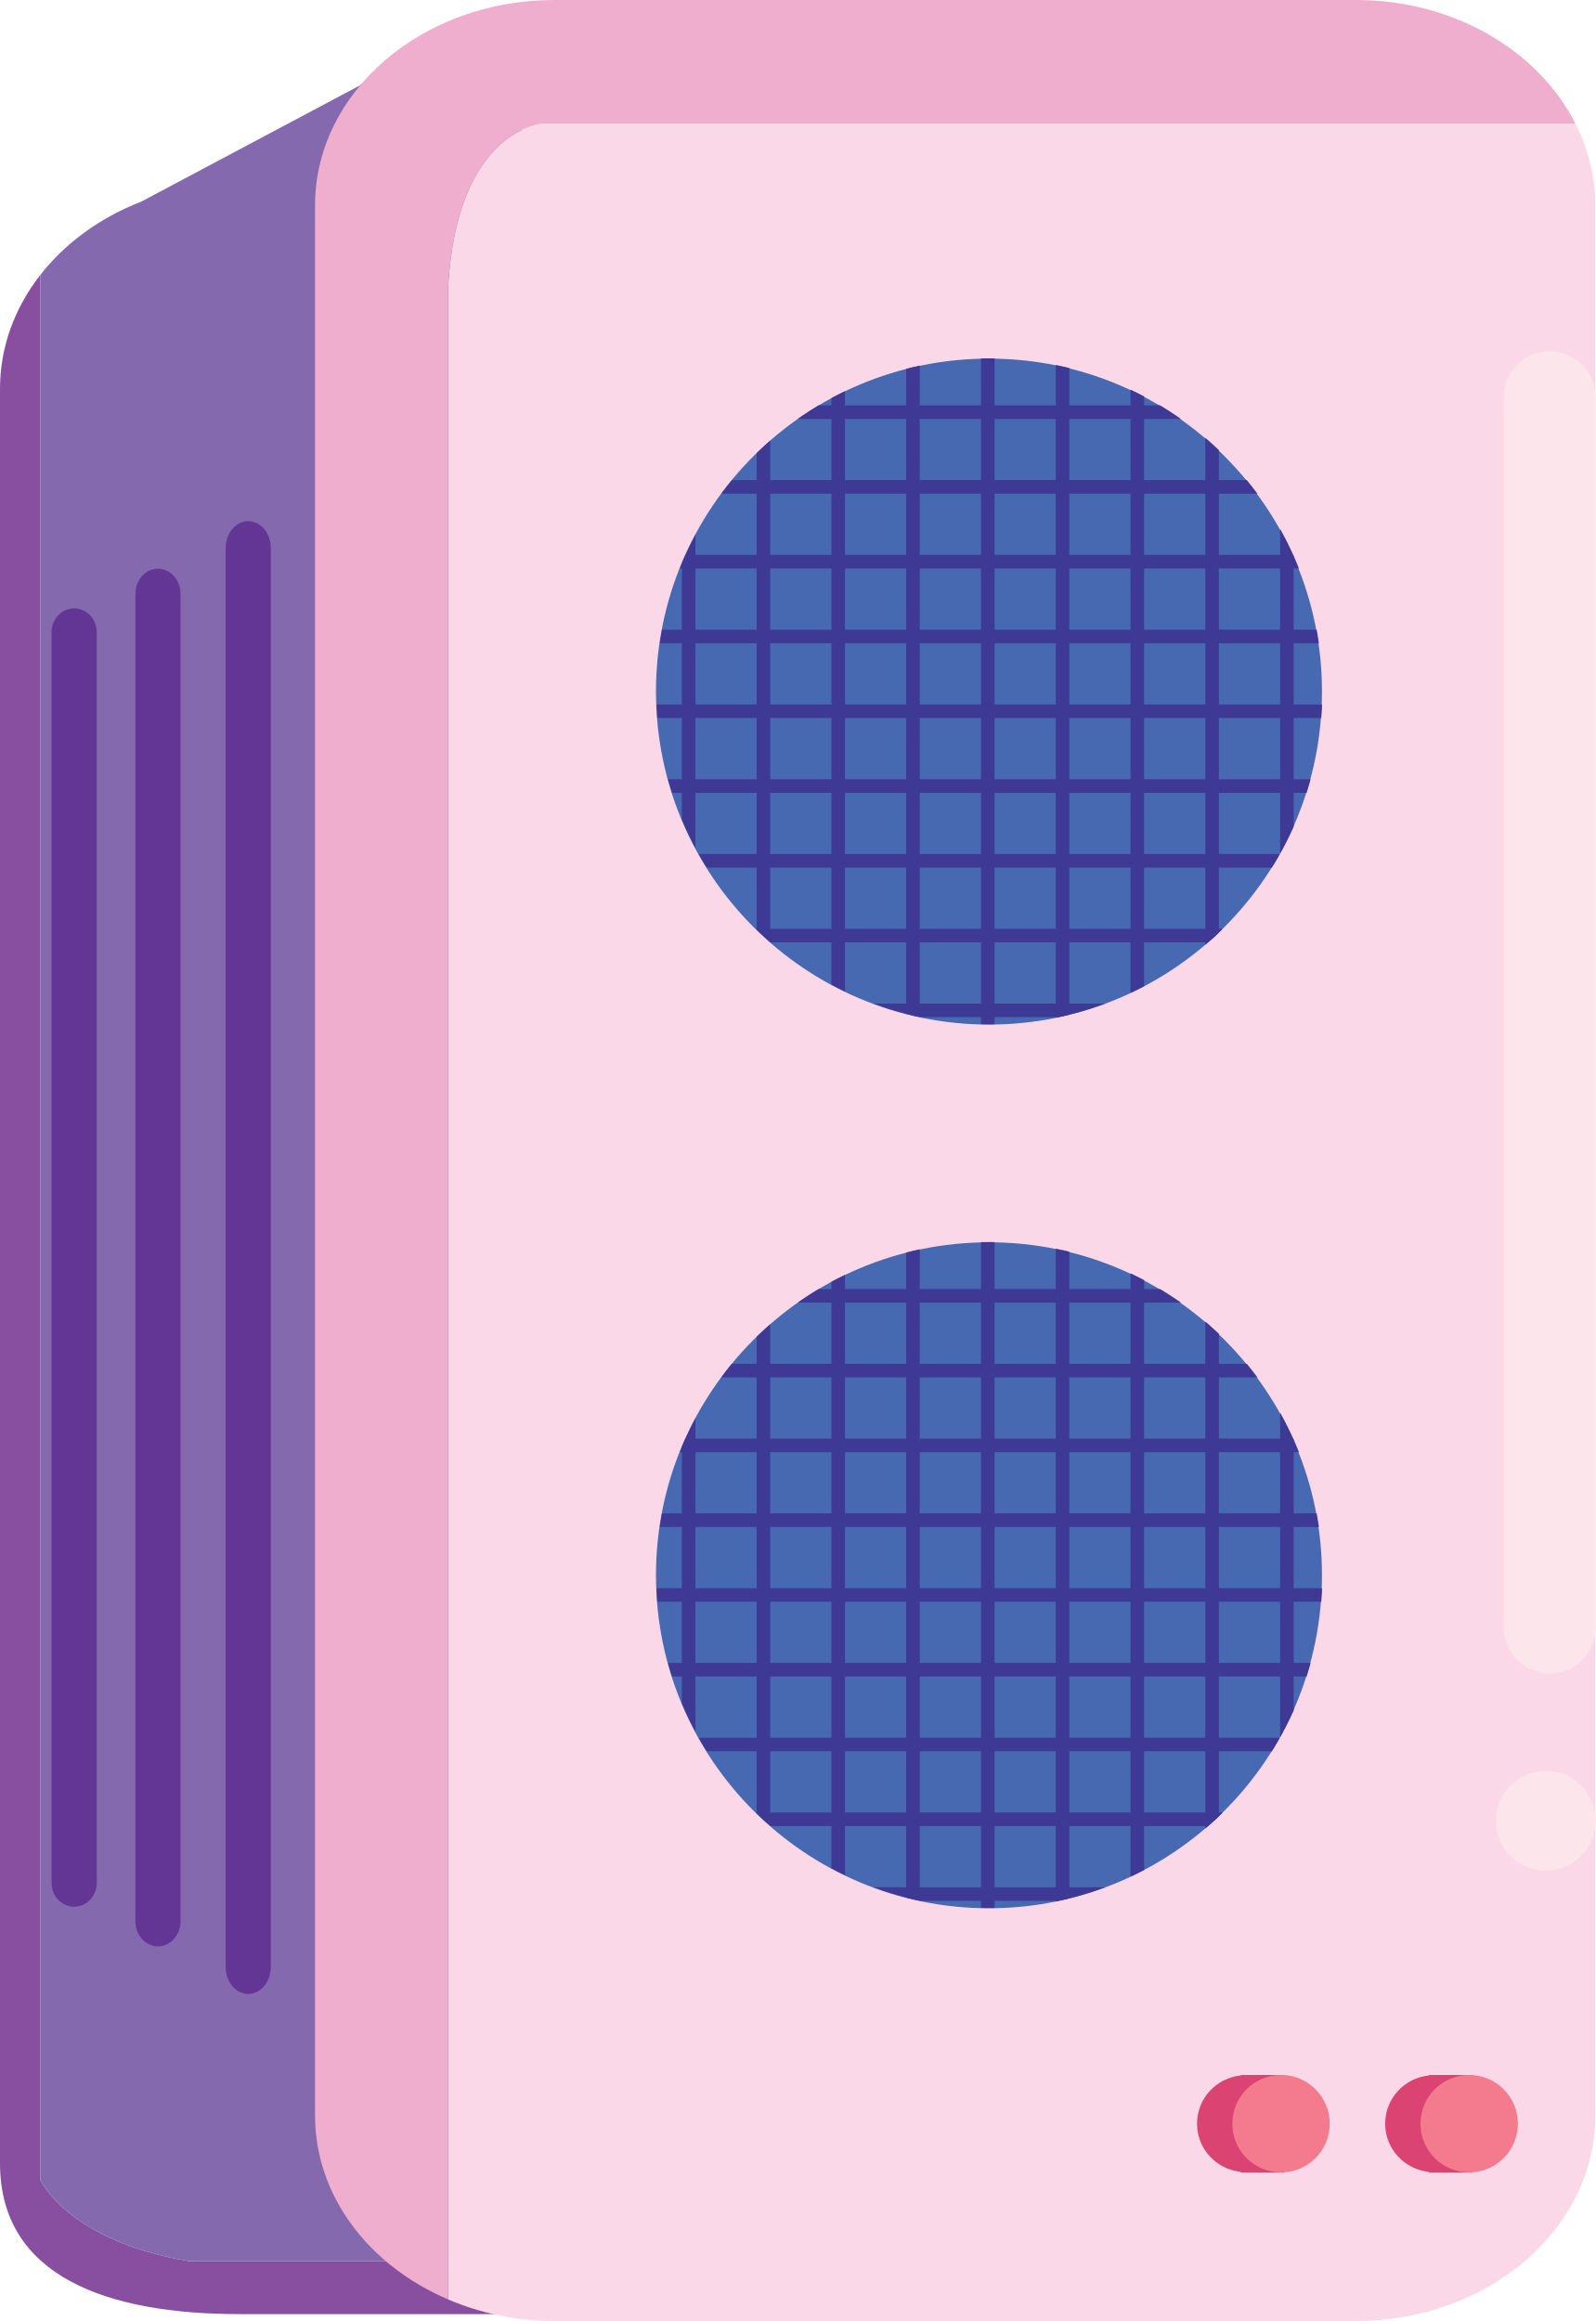
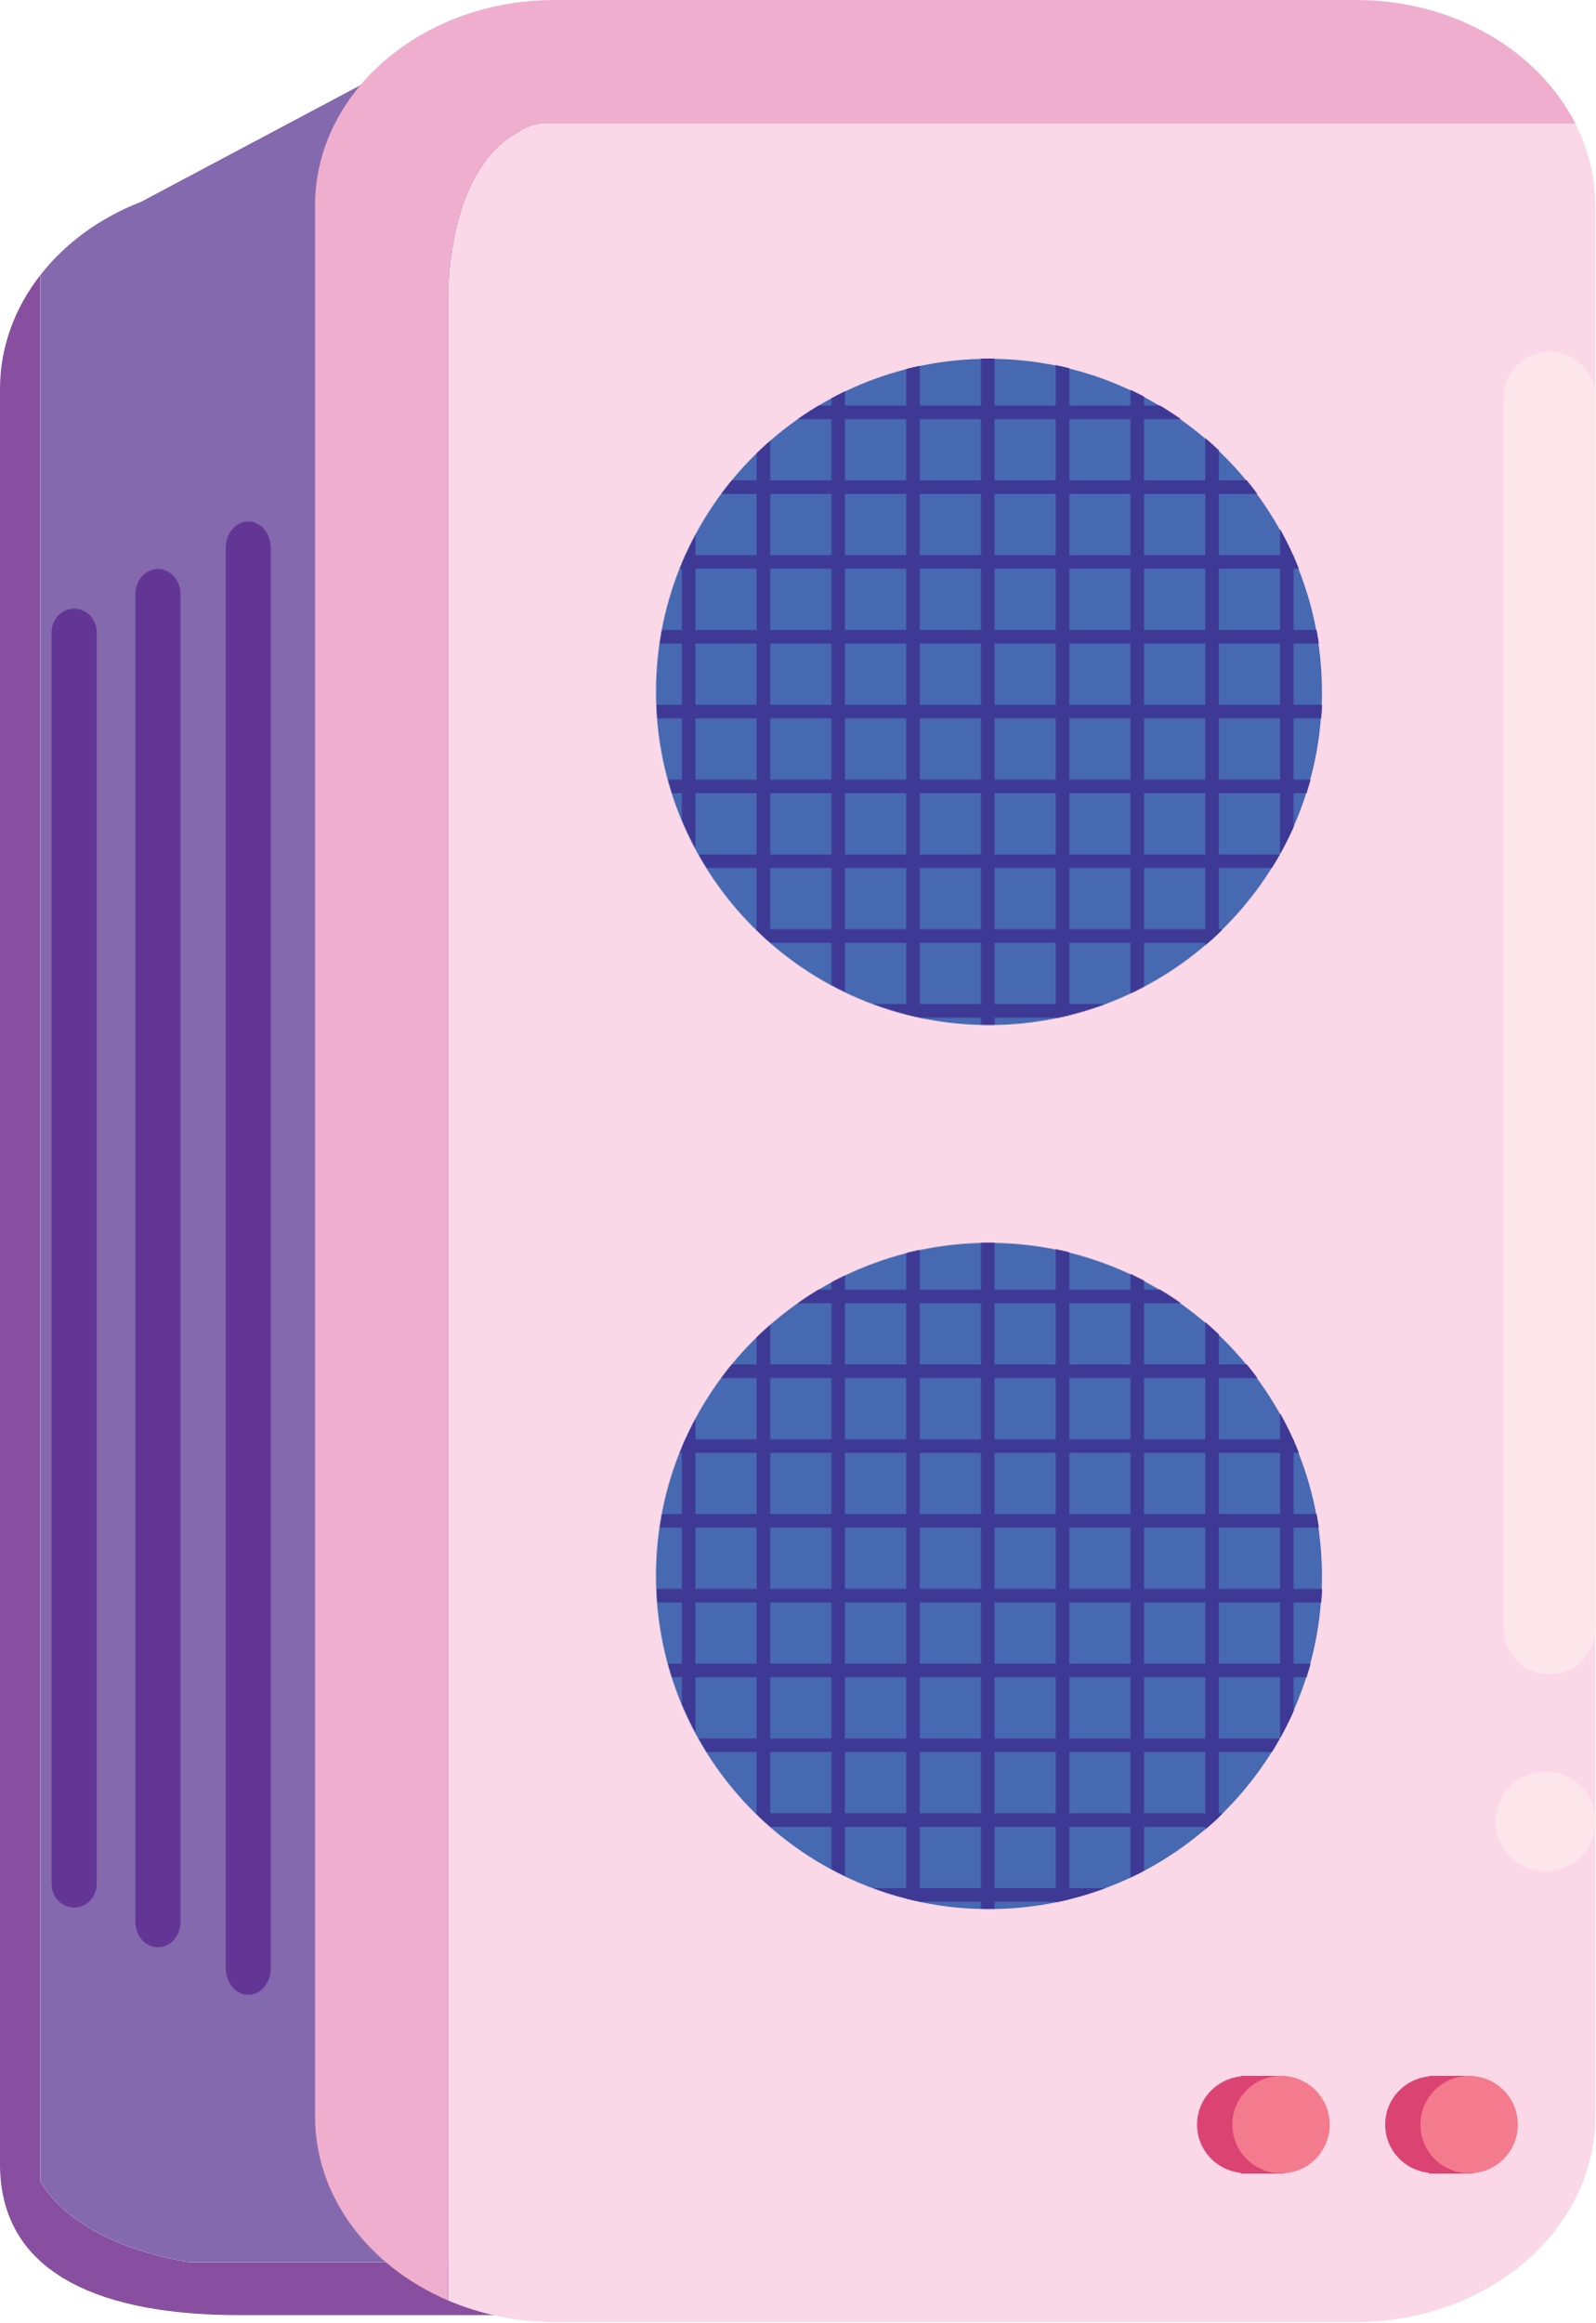
- <svg xmlns="http://www.w3.org/2000/svg" xmlns:xlink="http://www.w3.org/1999/xlink" version="1.1" id="Layer_1" x="0px" y="0px" width="106.176px" height="154.462px" viewBox="0 0 106.176 154.462" enable-background="new 0 0 106.176 154.462" xml:space="preserve">
+ <svg xmlns="http://www.w3.org/2000/svg" xmlns:xlink="http://www.w3.org/1999/xlink" version="1.1" id="Layer_1" x="0px" y="0px" width="100.176px" height="145.733px" viewBox="0 0 100.176 145.733" enable-background="new 0 0 100.176 145.733" xml:space="preserve">
  <g>
-     <path fill="#884E9F" d="M2.679,145.064V18.302C0.99,20.47,0,23.073,0,25.878v118.075c0,7.548,7.13,10.05,15.925,10.05H69.27   c2.937-1.836,5.338-2.918,7.374-3.512H12.632C4.489,149.135,2.679,145.064,2.679,145.064z" />
-     <path fill="#8469AE" d="M69.27,12.209H34.89L34.27,0.597V0.2L9.392,13.422c-2.735,1.059-5.061,2.762-6.713,4.881v126.761   c0,0,1.81,4.072,9.953,5.429h64.012c10.762-3.145,11.213,7.453,25.288-6.311V17.056C85.194,18.329,78.064,12.209,69.27,12.209z" />
+     <path fill="#884E9F" d="M2.528,136.865V17.268C0.934,19.313,0,21.769,0,24.415v111.402c0,7.12,6.727,9.481,15.025,9.481h50.33   c2.771-1.732,5.036-2.753,6.957-3.313H11.918C4.235,140.706,2.528,136.865,2.528,136.865z" />
+     <path fill="#8469AE" d="M65.355,11.519H32.918L32.333,0.563V0.189L8.861,12.663c-2.581,1-4.774,2.606-6.333,4.605v119.596   c0,0,1.707,3.842,9.391,5.122h60.394c10.153-2.967,10.579,7.031,23.858-5.954V16.092C80.378,17.293,73.652,11.519,65.355,11.519z" />
    <g>
      <g>
-         <path fill="#FBD8E7" d="M104.835,8.218h-68.68c0,0-5.729,0.3-6.333,10.857v133.953c2.132,0.91,4.527,1.435,7.069,1.435h53.346     c8.796,0,15.925-6.119,15.925-13.668V13.668C106.16,11.73,105.683,9.887,104.835,8.218z" />
-         <path fill="#F0AECE" d="M36.156,8.218h68.68C102.382,3.382,96.773,0,90.236,0H36.89c-8.793,0-15.924,6.12-15.924,13.668v127.125     c0,5.367,3.612,9.999,8.855,12.233V19.074C30.427,8.518,36.156,8.218,36.156,8.218z" />
+         <path fill="#FBD8E7" d="M98.909,7.754H34.111c0,0-5.405,0.283-5.975,10.243v126.381c2.012,0.858,4.271,1.354,6.67,1.354h50.33     c8.3,0,15.026-5.773,15.026-12.896V12.896C100.16,11.067,99.709,9.329,98.909,7.754z" />
+         <path fill="#F0AECE" d="M34.112,7.754H98.91C96.595,3.191,91.303,0,85.135,0h-50.33c-8.296,0-15.024,5.774-15.024,12.896v119.94     c0,5.064,3.408,9.433,8.354,11.541V17.996C28.707,8.037,34.112,7.754,34.112,7.754z" />
      </g>
-       <path fill="#FCE5EB" d="M106.176,108.316c0,1.688-1.368,3.054-3.054,3.054l0,0c-1.688,0-3.054-1.366-3.054-3.054V26.435    c0-1.686,1.366-3.054,3.054-3.054l0,0c1.686,0,3.054,1.368,3.054,3.054V108.316z" />
-       <circle fill="#FCE5EB" cx="102.859" cy="121.17" r="3.318" />
+       <path fill="#FCE5EB" d="M100.175,102.194c0,1.593-1.291,2.881-2.882,2.881l0,0c-1.593,0-2.882-1.288-2.882-2.881V24.941    c0-1.591,1.289-2.882,2.882-2.882l0,0c1.591,0,2.882,1.291,2.882,2.882V102.194z" />
+       <circle fill="#FCE5EB" cx="97.045" cy="114.321" r="3.13" />
    </g>
    <g>
-       <path fill="#DB4372" d="M86.144,141.331c0-0.748-0.263-1.426-0.688-1.977v-1.267h-2.885v0.034    c-1.635,0.168-2.912,1.531-2.912,3.209c0,1.677,1.277,3.04,2.912,3.207v0.053h2.885v-1.286    C85.881,142.757,86.144,142.076,86.144,141.331z" />
-       <circle fill="#F37B8D" cx="85.249" cy="141.331" r="3.242" />
+       <path fill="#DB4372" d="M81.275,133.342c0-0.706-0.248-1.345-0.648-1.865v-1.195h-2.723v0.033    c-1.542,0.158-2.747,1.443-2.747,3.027c0,1.581,1.205,2.867,2.747,3.025v0.05h2.723v-1.213    C81.027,134.688,81.275,134.046,81.275,133.342z" />
+       <circle fill="#F37B8D" cx="80.431" cy="133.342" r="3.059" />
    </g>
    <g>
-       <path fill="#633695" d="M6.435,125.309c0,0.874-0.671,1.583-1.501,1.583l0,0c-0.829,0-1.502-0.709-1.502-1.583V42.07    c0-0.875,0.673-1.583,1.502-1.583l0,0c0.831,0,1.501,0.708,1.501,1.583V125.309z" />
-       <path fill="#633695" d="M12.014,127.85c0,0.93-0.672,1.681-1.501,1.681l0,0c-0.831,0-1.502-0.751-1.502-1.681V39.527    c0-0.927,0.671-1.678,1.502-1.678l0,0c0.829,0,1.501,0.751,1.501,1.678V127.85z" />
-       <path fill="#633695" d="M18.021,130.902c0,0.991-0.671,1.795-1.502,1.795l0,0c-0.829,0-1.5-0.805-1.5-1.795V36.476    c0-0.991,0.672-1.794,1.5-1.794l0,0c0.831,0,1.502,0.804,1.502,1.794V130.902z" />
+       <path fill="#633695" d="M6.071,118.226c0,0.825-0.633,1.494-1.416,1.494l0,0c-0.782,0-1.417-0.669-1.417-1.494V39.692    c0-0.826,0.635-1.494,1.417-1.494l0,0c0.784,0,1.416,0.668,1.416,1.494V118.226z" />
+       <path fill="#633695" d="M11.335,120.624c0,0.877-0.634,1.586-1.416,1.586l0,0c-0.784,0-1.417-0.709-1.417-1.586V37.292    c0-0.874,0.633-1.583,1.417-1.583l0,0c0.782,0,1.416,0.708,1.416,1.583V120.624z" />
+       <path fill="#633695" d="M17.002,123.503c0,0.935-0.633,1.693-1.417,1.693l0,0c-0.782,0-1.415-0.76-1.415-1.693V34.415    c0-0.936,0.634-1.693,1.415-1.693l0,0c0.784,0,1.417,0.758,1.417,1.693V123.503z" />
    </g>
    <g>
-       <circle fill="#4769B2" cx="65.813" cy="46.025" r="22.16" />
+       <circle fill="#4769B2" cx="62.093" cy="43.424" r="20.907" />
      <g>
        <g>
-           <defs>
-             <circle id="SVGID_1_" cx="65.837" cy="46.007" r="22.16" />
-           </defs>
-           <clipPath id="SVGID_2_">
-             <use xlink:href="#SVGID_1_" overflow="visible" />
-           </clipPath>
-           <g clip-path="url(#SVGID_2_)">
-             <line fill="none" stroke="#3F3996" stroke-width="0.905" stroke-miterlimit="10" x1="39.192" y1="27.428" x2="88.954" y2="27.428" />
-             <line fill="none" stroke="#3F3996" stroke-width="0.905" stroke-miterlimit="10" x1="39.192" y1="32.405" x2="88.954" y2="32.405" />
-             <line fill="none" stroke="#3F3996" stroke-width="0.905" stroke-miterlimit="10" x1="39.192" y1="37.381" x2="88.954" y2="37.381" />
-             <line fill="none" stroke="#3F3996" stroke-width="0.905" stroke-miterlimit="10" x1="39.192" y1="42.357" x2="88.954" y2="42.357" />
-             <line fill="none" stroke="#3F3996" stroke-width="0.905" stroke-miterlimit="10" x1="39.192" y1="47.333" x2="88.954" y2="47.333" />
-             <line fill="none" stroke="#3F3996" stroke-width="0.905" stroke-miterlimit="10" x1="39.192" y1="52.31" x2="88.954" y2="52.31" />
-             <line fill="none" stroke="#3F3996" stroke-width="0.905" stroke-miterlimit="10" x1="39.192" y1="57.286" x2="88.954" y2="57.286" />
-             <line fill="none" stroke="#3F3996" stroke-width="0.905" stroke-miterlimit="10" x1="39.192" y1="62.264" x2="88.954" y2="62.264" />
-             <line fill="none" stroke="#3F3996" stroke-width="0.905" stroke-miterlimit="10" x1="39.192" y1="67.24" x2="88.954" y2="67.24" />
+           <g>
+             <defs>
+               <circle id="SVGID_1_" cx="62.115" cy="43.407" r="20.907" />
+             </defs>
+             <clipPath id="SVGID_2_">
+               <use xlink:href="#SVGID_1_" overflow="visible" />
+             </clipPath>
+             <g clip-path="url(#SVGID_2_)">
+               <line fill="none" stroke="#3F3996" stroke-width="0.854" stroke-miterlimit="10" x1="36.976" y1="25.878" x2="83.926" y2="25.878" />
+               <line fill="none" stroke="#3F3996" stroke-width="0.854" stroke-miterlimit="10" x1="36.976" y1="30.573" x2="83.926" y2="30.573" />
+               <line fill="none" stroke="#3F3996" stroke-width="0.854" stroke-miterlimit="10" x1="36.976" y1="35.268" x2="83.926" y2="35.268" />
+               <line fill="none" stroke="#3F3996" stroke-width="0.854" stroke-miterlimit="10" x1="36.976" y1="39.963" x2="83.926" y2="39.963" />
+               <line fill="none" stroke="#3F3996" stroke-width="0.854" stroke-miterlimit="10" x1="36.976" y1="44.658" x2="83.926" y2="44.658" />
+               <line fill="none" stroke="#3F3996" stroke-width="0.854" stroke-miterlimit="10" x1="36.976" y1="49.354" x2="83.926" y2="49.354" />
+               <line fill="none" stroke="#3F3996" stroke-width="0.854" stroke-miterlimit="10" x1="36.976" y1="54.048" x2="83.926" y2="54.048" />
+               <line fill="none" stroke="#3F3996" stroke-width="0.854" stroke-miterlimit="10" x1="36.976" y1="58.745" x2="83.926" y2="58.745" />
+               <line fill="none" stroke="#3F3996" stroke-width="0.854" stroke-miterlimit="10" x1="36.976" y1="63.439" x2="83.926" y2="63.439" />
+             </g>
          </g>
        </g>
        <g>
-           <defs>
-             <circle id="SVGID_3_" cx="65.837" cy="46.007" r="22.16" />
-           </defs>
-           <clipPath id="SVGID_4_">
-             <use xlink:href="#SVGID_3_" overflow="visible" />
-           </clipPath>
-           <g clip-path="url(#SVGID_4_)">
-             <line fill="none" stroke="#3F3996" stroke-width="0.905" stroke-miterlimit="10" x1="85.638" y1="22.452" x2="85.638" y2="72.216" />
-             <line fill="none" stroke="#3F3996" stroke-width="0.905" stroke-miterlimit="10" x1="80.661" y1="22.452" x2="80.661" y2="72.216" />
-             <line fill="none" stroke="#3F3996" stroke-width="0.905" stroke-miterlimit="10" x1="75.685" y1="22.452" x2="75.685" y2="72.216" />
-             <line fill="none" stroke="#3F3996" stroke-width="0.905" stroke-miterlimit="10" x1="70.709" y1="22.452" x2="70.709" y2="72.216" />
-             <line fill="none" stroke="#3F3996" stroke-width="0.905" stroke-miterlimit="10" x1="65.733" y1="22.452" x2="65.733" y2="72.216" />
-             <line fill="none" stroke="#3F3996" stroke-width="0.905" stroke-miterlimit="10" x1="60.756" y1="22.452" x2="60.756" y2="72.216" />
-             <line fill="none" stroke="#3F3996" stroke-width="0.905" stroke-miterlimit="10" x1="55.781" y1="22.452" x2="55.781" y2="72.216" />
-             <line fill="none" stroke="#3F3996" stroke-width="0.905" stroke-miterlimit="10" x1="50.804" y1="22.452" x2="50.804" y2="72.216" />
-             <line fill="none" stroke="#3F3996" stroke-width="0.905" stroke-miterlimit="10" x1="45.828" y1="22.452" x2="45.828" y2="72.216" />
+           <g>
+             <defs>
+               <circle id="SVGID_3_" cx="62.115" cy="43.407" r="20.907" />
+             </defs>
+             <clipPath id="SVGID_4_">
+               <use xlink:href="#SVGID_3_" overflow="visible" />
+             </clipPath>
+             <g clip-path="url(#SVGID_4_)">
+               <line fill="none" stroke="#3F3996" stroke-width="0.854" stroke-miterlimit="10" x1="80.797" y1="21.183" x2="80.797" y2="68.134" />
+               <line fill="none" stroke="#3F3996" stroke-width="0.854" stroke-miterlimit="10" x1="76.102" y1="21.183" x2="76.102" y2="68.134" />
+               <line fill="none" stroke="#3F3996" stroke-width="0.854" stroke-miterlimit="10" x1="71.406" y1="21.183" x2="71.406" y2="68.134" />
+               <line fill="none" stroke="#3F3996" stroke-width="0.854" stroke-miterlimit="10" x1="66.713" y1="21.183" x2="66.713" y2="68.134" />
+               <line fill="none" stroke="#3F3996" stroke-width="0.854" stroke-miterlimit="10" x1="62.018" y1="21.183" x2="62.018" y2="68.134" />
+               <line fill="none" stroke="#3F3996" stroke-width="0.854" stroke-miterlimit="10" x1="57.323" y1="21.183" x2="57.323" y2="68.134" />
+               <line fill="none" stroke="#3F3996" stroke-width="0.854" stroke-miterlimit="10" x1="52.628" y1="21.183" x2="52.628" y2="68.134" />
+               <line fill="none" stroke="#3F3996" stroke-width="0.854" stroke-miterlimit="10" x1="47.932" y1="21.183" x2="47.932" y2="68.134" />
+               <line fill="none" stroke="#3F3996" stroke-width="0.854" stroke-miterlimit="10" x1="43.238" y1="21.183" x2="43.238" y2="68.134" />
+             </g>
          </g>
        </g>
      </g>
    </g>
    <g>
-       <circle fill="#4769B2" cx="65.813" cy="104.834" r="22.16" />
+       <circle fill="#4769B2" cx="62.093" cy="98.909" r="20.908" />
      <g>
        <g>
-           <defs>
-             <circle id="SVGID_5_" cx="65.837" cy="104.817" r="22.161" />
-           </defs>
-           <clipPath id="SVGID_6_">
-             <use xlink:href="#SVGID_5_" overflow="visible" />
-           </clipPath>
-           <g clip-path="url(#SVGID_6_)">
-             <line fill="none" stroke="#3F3996" stroke-width="0.905" stroke-miterlimit="10" x1="39.192" y1="86.239" x2="88.954" y2="86.239" />
-             <line fill="none" stroke="#3F3996" stroke-width="0.905" stroke-miterlimit="10" x1="39.192" y1="91.215" x2="88.954" y2="91.215" />
-             <line fill="none" stroke="#3F3996" stroke-width="0.905" stroke-miterlimit="10" x1="39.192" y1="96.191" x2="88.954" y2="96.191" />
-             <line fill="none" stroke="#3F3996" stroke-width="0.905" stroke-miterlimit="10" x1="39.192" y1="101.167" x2="88.954" y2="101.167" />
-             <line fill="none" stroke="#3F3996" stroke-width="0.905" stroke-miterlimit="10" x1="39.192" y1="106.144" x2="88.954" y2="106.144" />
-             <line fill="none" stroke="#3F3996" stroke-width="0.905" stroke-miterlimit="10" x1="39.192" y1="111.119" x2="88.954" y2="111.119" />
-             <line fill="none" stroke="#3F3996" stroke-width="0.905" stroke-miterlimit="10" x1="39.192" y1="116.096" x2="88.954" y2="116.096" />
-             <line fill="none" stroke="#3F3996" stroke-width="0.905" stroke-miterlimit="10" x1="39.192" y1="121.073" x2="88.954" y2="121.073" />
-             <line fill="none" stroke="#3F3996" stroke-width="0.905" stroke-miterlimit="10" x1="39.192" y1="126.05" x2="88.954" y2="126.05" />
+           <g>
+             <defs>
+               <circle id="SVGID_5_" cx="62.115" cy="98.893" r="20.909" />
+             </defs>
+             <clipPath id="SVGID_6_">
+               <use xlink:href="#SVGID_5_" overflow="visible" />
+             </clipPath>
+             <g clip-path="url(#SVGID_6_)">
+               <line fill="none" stroke="#3F3996" stroke-width="0.854" stroke-miterlimit="10" x1="36.976" y1="81.365" x2="83.926" y2="81.365" />
+               <line fill="none" stroke="#3F3996" stroke-width="0.854" stroke-miterlimit="10" x1="36.976" y1="86.06" x2="83.926" y2="86.06" />
+               <line fill="none" stroke="#3F3996" stroke-width="0.854" stroke-miterlimit="10" x1="36.976" y1="90.754" x2="83.926" y2="90.754" />
+               <line fill="none" stroke="#3F3996" stroke-width="0.854" stroke-miterlimit="10" x1="36.976" y1="95.449" x2="83.926" y2="95.449" />
+               <line fill="none" stroke="#3F3996" stroke-width="0.854" stroke-miterlimit="10" x1="36.976" y1="100.145" x2="83.926" y2="100.145" />
+               <line fill="none" stroke="#3F3996" stroke-width="0.854" stroke-miterlimit="10" x1="36.976" y1="104.839" x2="83.926" y2="104.839" />
+               <line fill="none" stroke="#3F3996" stroke-width="0.854" stroke-miterlimit="10" x1="36.976" y1="109.535" x2="83.926" y2="109.535" />
+               <line fill="none" stroke="#3F3996" stroke-width="0.854" stroke-miterlimit="10" x1="36.976" y1="114.23" x2="83.926" y2="114.23" />
+               <line fill="none" stroke="#3F3996" stroke-width="0.854" stroke-miterlimit="10" x1="36.976" y1="118.925" x2="83.926" y2="118.925" />
+             </g>
          </g>
        </g>
        <g>
-           <defs>
-             <circle id="SVGID_7_" cx="65.837" cy="104.817" r="22.161" />
-           </defs>
-           <clipPath id="SVGID_8_">
-             <use xlink:href="#SVGID_7_" overflow="visible" />
-           </clipPath>
-           <g clip-path="url(#SVGID_8_)">
-             <line fill="none" stroke="#3F3996" stroke-width="0.905" stroke-miterlimit="10" x1="85.638" y1="81.262" x2="85.638" y2="131.027" />
-             <line fill="none" stroke="#3F3996" stroke-width="0.905" stroke-miterlimit="10" x1="80.661" y1="81.262" x2="80.661" y2="131.027" />
-             <line fill="none" stroke="#3F3996" stroke-width="0.905" stroke-miterlimit="10" x1="75.685" y1="81.262" x2="75.685" y2="131.027" />
-             <line fill="none" stroke="#3F3996" stroke-width="0.905" stroke-miterlimit="10" x1="70.709" y1="81.262" x2="70.709" y2="131.027" />
-             <line fill="none" stroke="#3F3996" stroke-width="0.905" stroke-miterlimit="10" x1="65.733" y1="81.262" x2="65.733" y2="131.027" />
-             <line fill="none" stroke="#3F3996" stroke-width="0.905" stroke-miterlimit="10" x1="60.756" y1="81.262" x2="60.756" y2="131.027" />
-             <line fill="none" stroke="#3F3996" stroke-width="0.905" stroke-miterlimit="10" x1="55.781" y1="81.262" x2="55.781" y2="131.027" />
-             <line fill="none" stroke="#3F3996" stroke-width="0.905" stroke-miterlimit="10" x1="50.804" y1="81.262" x2="50.804" y2="131.027" />
-             <line fill="none" stroke="#3F3996" stroke-width="0.905" stroke-miterlimit="10" x1="45.828" y1="81.262" x2="45.828" y2="131.027" />
+           <g>
+             <defs>
+               <circle id="SVGID_7_" cx="62.115" cy="98.893" r="20.909" />
+             </defs>
+             <clipPath id="SVGID_8_">
+               <use xlink:href="#SVGID_7_" overflow="visible" />
+             </clipPath>
+             <g clip-path="url(#SVGID_8_)">
+               <line fill="none" stroke="#3F3996" stroke-width="0.854" stroke-miterlimit="10" x1="80.797" y1="76.669" x2="80.797" y2="123.621" />
+               <line fill="none" stroke="#3F3996" stroke-width="0.854" stroke-miterlimit="10" x1="76.102" y1="76.669" x2="76.102" y2="123.621" />
+               <line fill="none" stroke="#3F3996" stroke-width="0.854" stroke-miterlimit="10" x1="71.406" y1="76.669" x2="71.406" y2="123.621" />
+               <line fill="none" stroke="#3F3996" stroke-width="0.854" stroke-miterlimit="10" x1="66.713" y1="76.669" x2="66.713" y2="123.621" />
+               <line fill="none" stroke="#3F3996" stroke-width="0.854" stroke-miterlimit="10" x1="62.018" y1="76.669" x2="62.018" y2="123.621" />
+               <line fill="none" stroke="#3F3996" stroke-width="0.854" stroke-miterlimit="10" x1="57.323" y1="76.669" x2="57.323" y2="123.621" />
+               <line fill="none" stroke="#3F3996" stroke-width="0.854" stroke-miterlimit="10" x1="52.628" y1="76.669" x2="52.628" y2="123.621" />
+               <line fill="none" stroke="#3F3996" stroke-width="0.854" stroke-miterlimit="10" x1="47.932" y1="76.669" x2="47.932" y2="123.621" />
+               <line fill="none" stroke="#3F3996" stroke-width="0.854" stroke-miterlimit="10" x1="43.238" y1="76.669" x2="43.238" y2="123.621" />
+             </g>
          </g>
        </g>
      </g>
    </g>
    <g>
-       <path fill="#DB4372" d="M98.664,141.331c0-0.748-0.264-1.426-0.688-1.977v-1.267h-2.885v0.034    c-1.635,0.168-2.912,1.531-2.912,3.209c0,1.677,1.277,3.04,2.912,3.207v0.053h2.885v-1.286    C98.401,142.757,98.664,142.076,98.664,141.331z" />
-       <circle fill="#F37B8D" cx="97.769" cy="141.331" r="3.242" />
+       <path fill="#DB4372" d="M93.088,133.342c0-0.706-0.25-1.345-0.65-1.865v-1.195h-2.722v0.033c-1.542,0.158-2.747,1.443-2.747,3.027    c0,1.581,1.205,2.867,2.747,3.025v0.05h2.722v-1.213C92.839,134.688,93.088,134.046,93.088,133.342z" />
+       <circle fill="#F37B8D" cx="92.242" cy="133.342" r="3.059" />
    </g>
  </g>
</svg>
